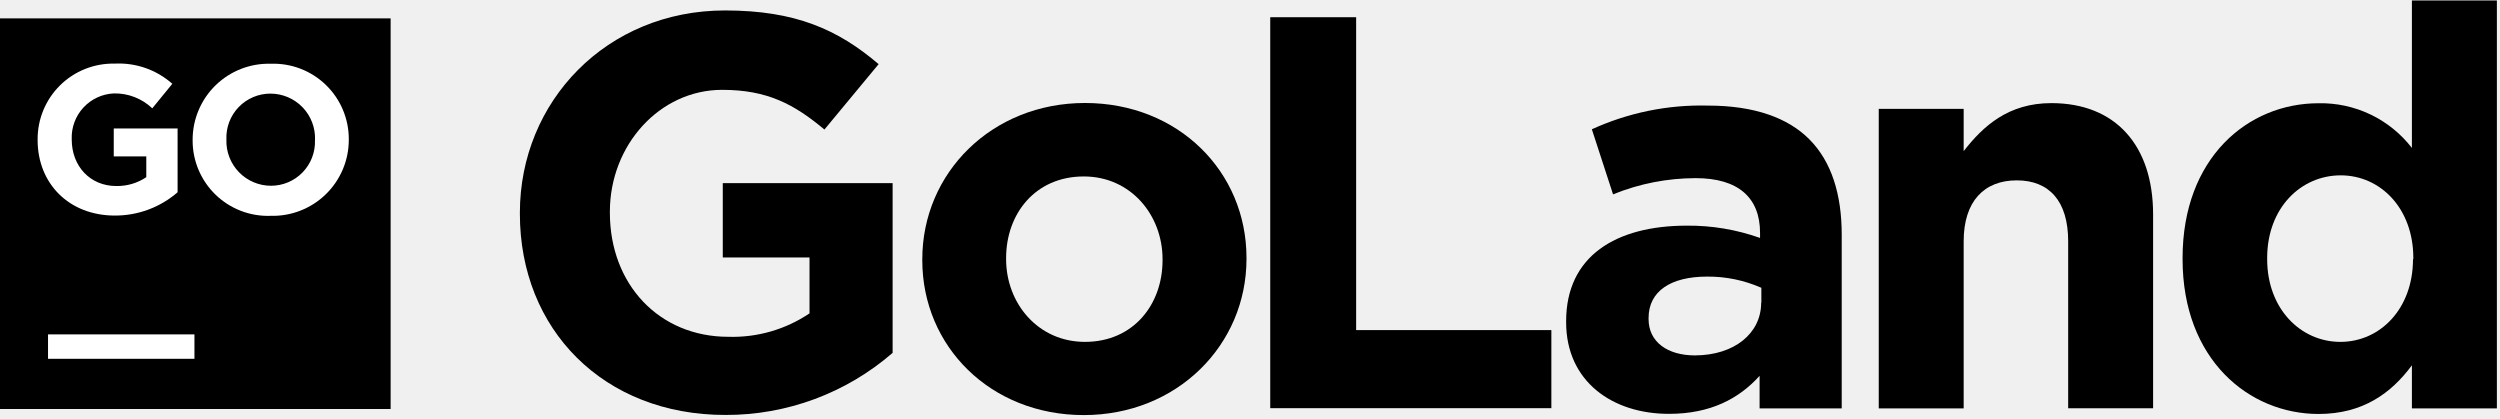
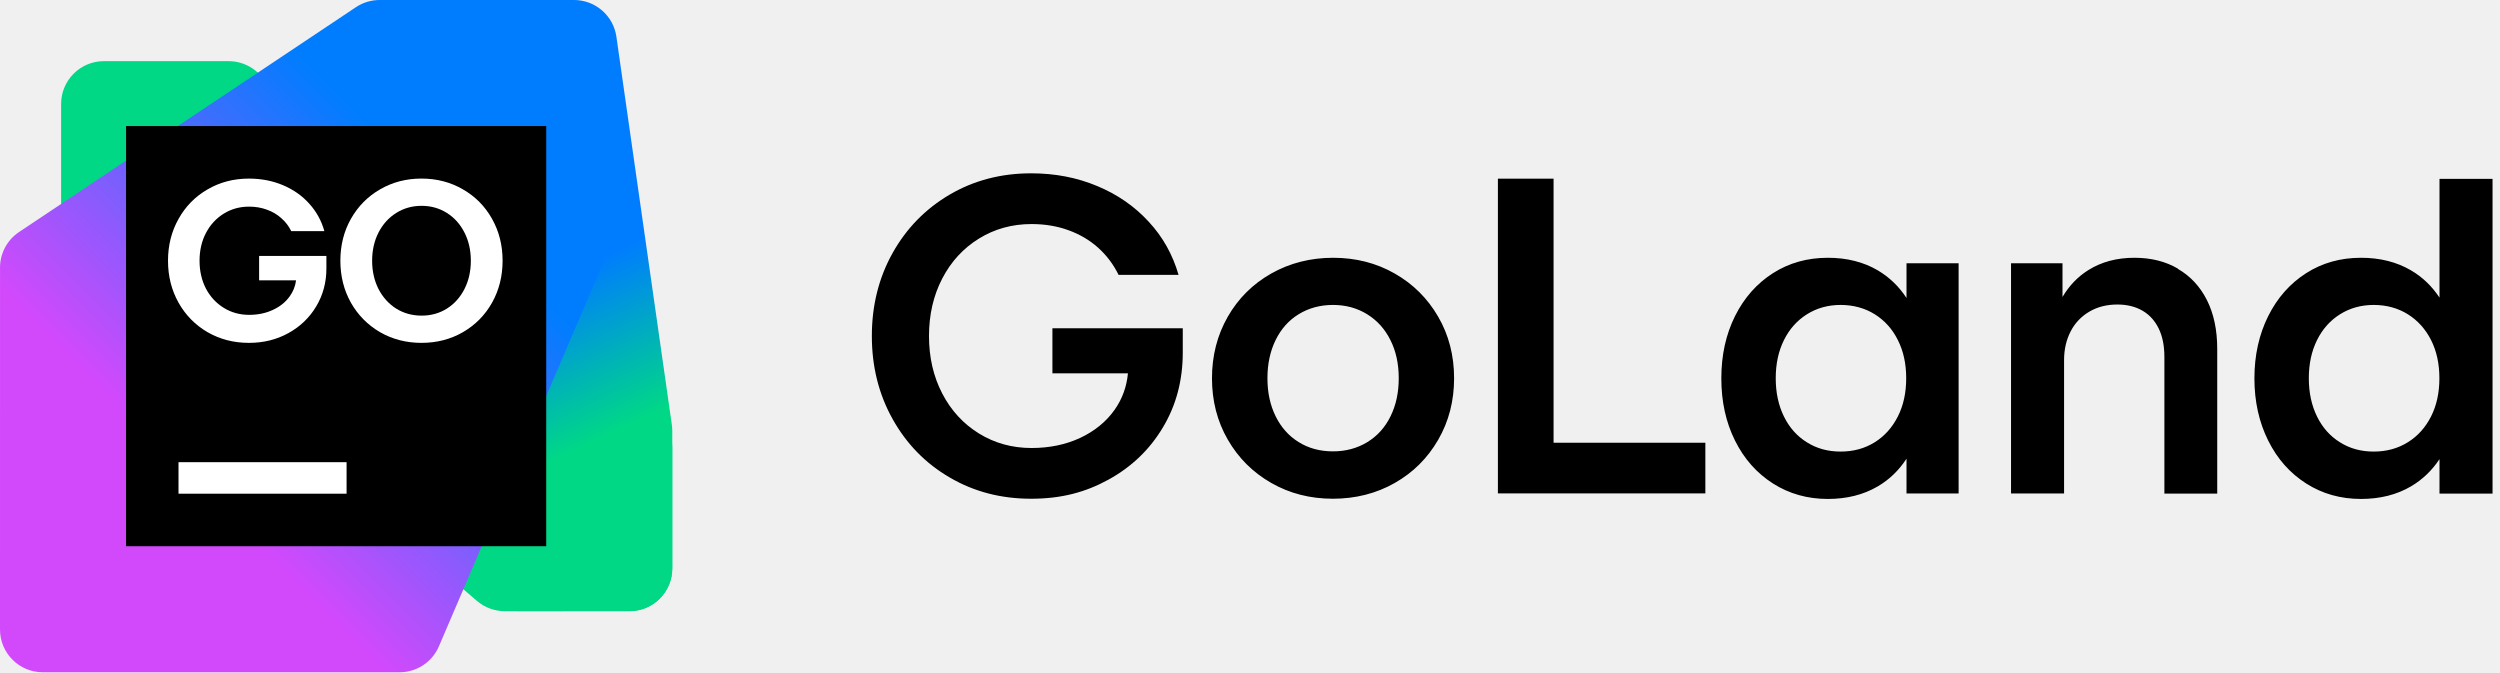
- <svg xmlns="http://www.w3.org/2000/svg" width="544" height="91" fill="none" viewBox="0 0 544 91">
-   <path fill="#000" d="M0 4H85V89H0V4Z" />
-   <path fill="#fff" d="M10.452 72.763H42.312V78.073H10.452V72.763Z" />
-   <path fill="#fff" d="M8.186 30.467V30.382C8.169 28.187 8.591 26.011 9.43 23.982C10.268 21.954 11.505 20.114 13.067 18.572C14.629 17.03 16.484 15.817 18.523 15.005C20.562 14.192 22.743 13.797 24.937 13.843C29.538 13.599 34.05 15.175 37.497 18.232L33.136 23.571C30.887 21.431 27.885 20.266 24.782 20.328C22.255 20.439 19.874 21.542 18.156 23.398C16.438 25.253 15.521 27.712 15.606 30.24V30.339C15.606 36.173 19.627 40.478 25.291 40.478C27.618 40.523 29.902 39.851 31.833 38.552V34.035H24.753V27.96H38.644V41.837C34.857 45.122 30.007 46.923 24.994 46.906C15.04 46.906 8.186 39.968 8.186 30.467V30.467Z" />
-   <path fill="#fff" d="M41.915 30.509V30.424C41.913 28.212 42.353 26.023 43.212 23.984C44.071 21.946 45.329 20.1 46.913 18.557C48.498 17.014 50.375 15.804 52.435 14.999C54.496 14.194 56.696 13.81 58.907 13.871C61.115 13.791 63.316 14.158 65.378 14.949C67.441 15.741 69.322 16.941 70.909 18.478C72.496 20.015 73.756 21.856 74.613 23.892C75.471 25.928 75.908 28.116 75.899 30.325V30.41C75.9 32.621 75.458 34.81 74.599 36.848C73.739 38.885 72.481 40.73 70.897 42.273C69.313 43.816 67.436 45.026 65.377 45.831C63.318 46.637 61.118 47.022 58.907 46.963C56.699 47.045 54.497 46.68 52.434 45.889C50.371 45.098 48.489 43.898 46.901 42.361C45.314 40.824 44.054 38.981 43.197 36.944C42.34 34.908 41.904 32.719 41.915 30.509V30.509ZM68.55 30.509V30.41C68.594 29.11 68.376 27.814 67.909 26.599C67.442 25.385 66.736 24.276 65.833 23.34C64.929 22.404 63.847 21.658 62.65 21.148C61.453 20.638 60.166 20.374 58.865 20.371C57.576 20.366 56.3 20.622 55.113 21.122C53.925 21.622 52.851 22.358 51.955 23.283C51.058 24.209 50.358 25.306 49.895 26.508C49.433 27.711 49.218 28.995 49.264 30.283V30.382C49.221 31.682 49.439 32.978 49.906 34.193C50.372 35.407 51.078 36.515 51.982 37.452C52.885 38.388 53.967 39.133 55.164 39.644C56.361 40.154 57.649 40.418 58.95 40.421C60.237 40.424 61.512 40.167 62.697 39.666C63.883 39.164 64.956 38.429 65.851 37.504C66.746 36.578 67.445 35.482 67.906 34.28C68.368 33.078 68.582 31.796 68.536 30.509H68.55Z" />
-   <g id="text-name">
-     <path fill="#000" d="M113.126 46.538V46.298C113.126 22.098 131.973 2.274 157.758 2.274C173.079 2.274 182.326 6.409 191.19 13.956L179.395 28.187C172.839 22.707 167.005 19.549 157.149 19.549C143.528 19.549 132.709 31.585 132.709 46.057V46.298C132.709 61.874 143.414 73.287 158.48 73.287C164.76 73.482 170.942 71.699 176.152 68.189V56.026H157.277V39.855H194.234V76.784C184.146 85.536 171.227 90.335 157.872 90.293C131.364 90.321 113.126 71.715 113.126 46.538V46.538Z" />
-     <path fill="#000" d="M200.691 56.634V56.394C200.691 37.66 215.772 22.41 236.091 22.41C256.411 22.41 271.237 37.363 271.237 56.096V56.337C271.237 75.056 256.156 90.321 235.837 90.321C215.517 90.321 200.691 75.368 200.691 56.634ZM252.97 56.634V56.394C252.97 46.779 246.046 38.396 235.837 38.396C225.259 38.396 218.929 46.538 218.929 56.153V56.394C218.929 65.994 225.868 74.391 236.077 74.391C246.655 74.391 252.97 66.235 252.97 56.634Z" />
-     <path fill="#000" d="M276.405 3.747H295.096V71.828H337.576V88.82H276.405V3.747Z" />
-     <path fill="#000" d="M340.791 70.129V69.888C340.791 55.728 351.609 49.101 367.057 49.101C372.483 49.052 377.875 49.958 382.987 51.777V50.673C382.987 43.012 378.244 38.764 368.997 38.764C362.827 38.768 356.716 39.965 351 42.29L346.384 28.13C354.312 24.512 362.961 22.75 371.673 22.976C381.77 22.976 389.062 25.652 393.678 30.282C398.549 35.139 400.758 42.318 400.758 51.069V88.862H382.888V81.782C378.385 86.767 372.183 90.052 363.192 90.052C350.887 90.08 340.791 83.014 340.791 70.129V70.129ZM383.271 65.881V62.624C379.556 60.985 375.535 60.155 371.475 60.188C363.574 60.188 358.731 63.346 358.731 69.194V69.435C358.731 74.419 362.866 77.336 368.827 77.336C377.394 77.308 383.228 72.536 383.228 65.881H383.271Z" />
-     <path fill="#000" d="M408.815 23.684H427.294V32.888C431.542 27.422 437.022 22.438 446.381 22.438C460.372 22.438 468.514 31.684 468.514 46.637V88.834H450.035V52.5C450.035 43.749 445.9 39.246 438.848 39.246C431.797 39.246 427.294 43.749 427.294 52.5V88.862H408.815V23.684Z" />
-     <path fill="#000" d="M474.928 56.394V56.153C474.928 34.389 489.088 22.466 504.523 22.466C508.432 22.388 512.305 23.228 515.831 24.917C519.358 26.607 522.439 29.099 524.828 32.194V0.094H543.321V88.862H524.828V79.489C520.325 85.577 514.137 90.08 504.523 90.08C489.329 90.08 474.928 78.2 474.928 56.394ZM525.14 56.394V56.153C525.14 45.321 517.975 38.156 509.337 38.156C500.699 38.156 493.336 45.207 493.336 56.153V56.394C493.336 67.212 500.629 74.391 509.266 74.391C517.904 74.391 525.069 67.212 525.069 56.394H525.14Z" />
-   </g>
+ <svg xmlns="http://www.w3.org/2000/svg" width="238" height="64" fill="none" viewBox="0 0 238 64">
+   <defs>
+     <linearGradient id="a" x1="63.635" x2="39.318" y1="54.045" y2="1.596" gradientUnits="userSpaceOnUse">
+       <stop offset=".24" stop-color="#00D886" />
+       <stop offset=".51" stop-color="#007DFE" />
+     </linearGradient>
+     <linearGradient id="b" x1="59.379" x2=".674" y1="4.381" y2="63.085" gradientUnits="userSpaceOnUse">
+       <stop offset=".27" stop-color="#007DFE" />
+       <stop offset=".7" stop-color="#D249FC" />
+     </linearGradient>
+   </defs>
+   <path fill="#000" d="M100.19 35.54h7.19c-.12 1.27-.53 2.42-1.26 3.46-.81 1.15-1.91 2.04-3.29 2.69-1.38.64-2.92.96-4.63.96-1.84 0-3.51-.46-5-1.38-1.49-.92-2.66-2.19-3.5-3.81-.84-1.62-1.26-3.44-1.26-5.47s.42-3.85 1.26-5.47c.84-1.62 2.01-2.89 3.5-3.81 1.49-.92 3.16-1.38 5-1.38 1.25 0 2.42.19 3.5.58 1.08.39 2.02.94 2.84 1.67.81.73 1.46 1.59 1.95 2.59h5.71c-.56-1.93-1.5-3.62-2.85-5.07-1.34-1.46-2.97-2.59-4.9-3.39-1.93-.81-4.02-1.21-6.29-1.21-2.85 0-5.43.67-7.74 2.02-2.3 1.35-4.12 3.2-5.44 5.56-1.32 2.36-1.98 5-1.98 7.91s.66 5.55 1.98 7.91c1.32 2.36 3.13 4.22 5.44 5.56 2.3 1.35 4.88 2.02 7.74 2.02 2.86 0 5.17-.61 7.37-1.82s3.93-2.87 5.19-4.99c1.26-2.11 1.88-4.48 1.88-7.11v-2.31h-12.41v4.29Zm32.59-9.5c-1.75-1-3.71-1.5-5.86-1.5-2.15 0-4.13.5-5.9 1.5-1.76 1-3.14 2.37-4.14 4.12-1 1.75-1.5 3.7-1.5 5.85 0 2.15.5 4.11 1.51 5.85 1.01 1.75 2.39 3.12 4.14 4.12 1.75 1 3.71 1.5 5.86 1.5 2.15 0 4.13-.5 5.89-1.5 1.76-1 3.13-2.37 4.14-4.12 1.01-1.75 1.51-3.7 1.51-5.85 0-2.15-.5-4.11-1.51-5.85-1.01-1.75-2.39-3.12-4.14-4.12Zm-.4 13.59c-.52 1.06-1.26 1.88-2.21 2.46-.95.58-2.05.88-3.27.88-1.22 0-2.32-.29-3.26-.88-.95-.58-1.68-1.41-2.2-2.46-.52-1.06-.78-2.26-.78-3.62 0-1.36.26-2.58.78-3.64s1.25-1.88 2.2-2.46c.95-.58 2.04-.88 3.26-.88 1.22 0 2.31.3 3.26.89.95.59 1.69 1.41 2.21 2.46.53 1.05.79 2.26.79 3.63s-.26 2.56-.78 3.62Zm15.53-22.62h-5.31v29.96h19.75v-4.82H147.9V17l.01.01Zm33.59 11.36c-.71-1.09-1.62-1.97-2.73-2.63-1.36-.8-2.95-1.2-4.76-1.2-1.95 0-3.7.49-5.23 1.47-1.53.98-2.74 2.34-3.61 4.09-.87 1.75-1.3 3.72-1.3 5.92 0 2.2.43 4.17 1.3 5.92.87 1.75 2.08 3.11 3.62 4.09s3.28 1.47 5.22 1.47c1.81 0 3.4-.4 4.76-1.2 1.11-.65 2.02-1.54 2.73-2.63v3.31h4.96V25.06h-4.96v3.31Zm-.82 11.27c-.53 1.05-1.26 1.87-2.2 2.46-.94.59-2.03.89-3.25.89-1.22 0-2.27-.29-3.21-.88-.94-.58-1.67-1.4-2.19-2.46s-.78-2.27-.78-3.64.26-2.58.78-3.63c.52-1.05 1.25-1.87 2.19-2.46.94-.59 2.01-.89 3.21-.89 1.2 0 2.31.3 3.25.89.94.59 1.68 1.41 2.2 2.46.53 1.05.79 2.26.79 3.63s-.26 2.58-.79 3.63Zm26.65-14.07c-1.18-.69-2.56-1.03-4.13-1.03-1.68 0-3.15.39-4.4 1.18-1.01.63-1.82 1.49-2.45 2.55v-3.21h-4.9v21.92h5.05V34.29c0-1.03.21-1.94.63-2.75.42-.81 1.02-1.43 1.79-1.88.77-.45 1.66-.67 2.65-.67.93 0 1.73.2 2.4.59.67.39 1.18.96 1.54 1.7.36.74.54 1.64.54 2.7v13.01h5.03V33.21c0-1.8-.33-3.35-.98-4.64-.65-1.29-1.58-2.29-2.76-2.97l-.01-.03Zm24.91-8.56v11.32c-.71-1.07-1.61-1.95-2.71-2.59-1.36-.8-2.95-1.2-4.76-1.2-1.96 0-3.7.49-5.23 1.47-1.53.98-2.74 2.34-3.61 4.09-.87 1.75-1.31 3.72-1.31 5.92 0 2.2.44 4.17 1.31 5.92.87 1.75 2.08 3.11 3.62 4.09s3.28 1.47 5.22 1.47c1.81 0 3.4-.4 4.76-1.2 1.1-.65 2-1.52 2.71-2.59v3.28h5.05V17.03h-5.05v-.02Zm-.8 22.63c-.53 1.05-1.26 1.87-2.21 2.46-.94.59-2.03.89-3.25.89-1.22 0-2.27-.29-3.21-.88-.94-.58-1.67-1.4-2.19-2.46s-.78-2.27-.78-3.64.26-2.58.78-3.63c.52-1.05 1.25-1.87 2.19-2.46.94-.59 2.01-.89 3.21-.89 1.2 0 2.31.3 3.25.89.94.59 1.68 1.41 2.21 2.46s.79 2.26.79 3.63-.26 2.58-.79 3.63Z" />
+   <path fill="#00D886" d="m48.053 58.184 11.876-.002c2.249 0 4.072-1.823 4.072-4.073V42.603c0-1.189-.52-2.319-1.422-3.092L24.417 6.801c-.738-.632-1.679-.98-2.651-.98H9.891c-2.249 0-4.073 1.823-4.073 4.073V21.401c0 1.189.52 2.318 1.422 3.092L45.401 57.203c.738.633 1.679.98 2.651.98l.001.001Z" />
+   <path fill="url(#a)" d="M49.481 58.182h10.447c2.249 0 4.073-1.823 4.073-4.073V41.016c0-.193-.014-.385-.041-.576L58.681 3.497C58.395 1.491 56.676 0 54.65 0H38.977c-2.25 0-4.073 1.824-4.073 4.074l.005 18.539c0 .438.07.872.209 1.287l10.499 31.498c.554 1.663 2.111 2.785 3.864 2.785h-.001Z" />
+   <path fill="url(#b)" d="M4.073 64H38.041c1.629 0 3.102-.971 3.743-2.468l16.068-37.491c.217-.507.329-1.053.329-1.605V4.073C58.182 1.823 56.358 0 54.109 0h-17.966c-.805 0-1.591.239-2.261.685L1.814 22.088C.681 22.844.002 24.115.002 25.476L0 59.927C0 62.177 1.823 64 4.073 64Z" />
+   <path fill="#000" d="M52 12H12v40h40V12Z" />
+   <path fill="#fff" d="M19.764 31.625c1.174.676 2.485 1.016 3.932 1.016 1.39 0 2.643-.309 3.759-.929 1.123-.62 2.005-1.465 2.646-2.538.648-1.08.972-2.286.972-3.618v-1.188h-6.405v2.322h3.516c-.072.56-.276 1.072-.611 1.534-.396.547-.932.976-1.609 1.285-.67.31-1.419.465-2.247.465-.893 0-1.699-.223-2.419-.669-.72-.447-1.286-1.058-1.696-1.836-.403-.784-.605-1.667-.605-2.646 0-.979.201-1.858.605-2.636.411-.785.976-1.4 1.696-1.847.72-.447 1.526-.669 2.419-.669.605 0 1.171.097 1.696.292.526.188.983.458 1.372.81.396.345.709.756.94 1.231h3.154c-.274-.987-.753-1.857-1.437-2.614-.677-.756-1.513-1.344-2.506-1.761-.987-.417-2.067-.627-3.24-.627-1.448 0-2.758.341-3.932 1.026-1.174.676-2.096 1.613-2.765 2.808-.669 1.188-1.005 2.517-1.005 3.986 0 1.469.335 2.802 1.005 3.997.67 1.188 1.592 2.124 2.765 2.808Z" />
+   <path fill="#fff" fill-rule="evenodd" d="M36.183 31.625c1.181.676 2.495 1.016 3.942 1.016 1.454 0 2.769-.339 3.942-1.016 1.181-.684 2.106-1.62 2.776-2.808.669-1.195 1.004-2.527 1.004-3.997 0-1.469-.335-2.798-1.004-3.986-.669-1.195-1.595-2.132-2.776-2.808C42.894 17.341 41.572 17 40.125 17c-1.447 0-2.761.341-3.942 1.026-1.173.676-2.099 1.613-2.776 2.808-.669 1.188-1.004 2.517-1.004 3.986 0 1.469.335 2.802 1.004 3.997.676 1.188 1.602 2.124 2.776 2.808Zm6.362-2.246c-.713.447-1.516.669-2.409.669-.893 0-1.699-.223-2.419-.669-.713-.454-1.275-1.076-1.685-1.868-.403-.799-.605-1.696-.605-2.689 0-.994.201-1.886.605-2.679.41-.799.972-1.422 1.685-1.868.72-.454 1.526-.68 2.419-.68.893 0 1.696.227 2.409.68.713.447 1.271 1.069 1.674 1.868.403.792.605 1.685.605 2.679s-.201 1.89-.605 2.689c-.403.792-.961 1.415-1.674 1.868Z" clip-rule="evenodd" />
+   <path fill="#fff" d="M16.994 44h16v3h-16v-3Z" />
</svg>
